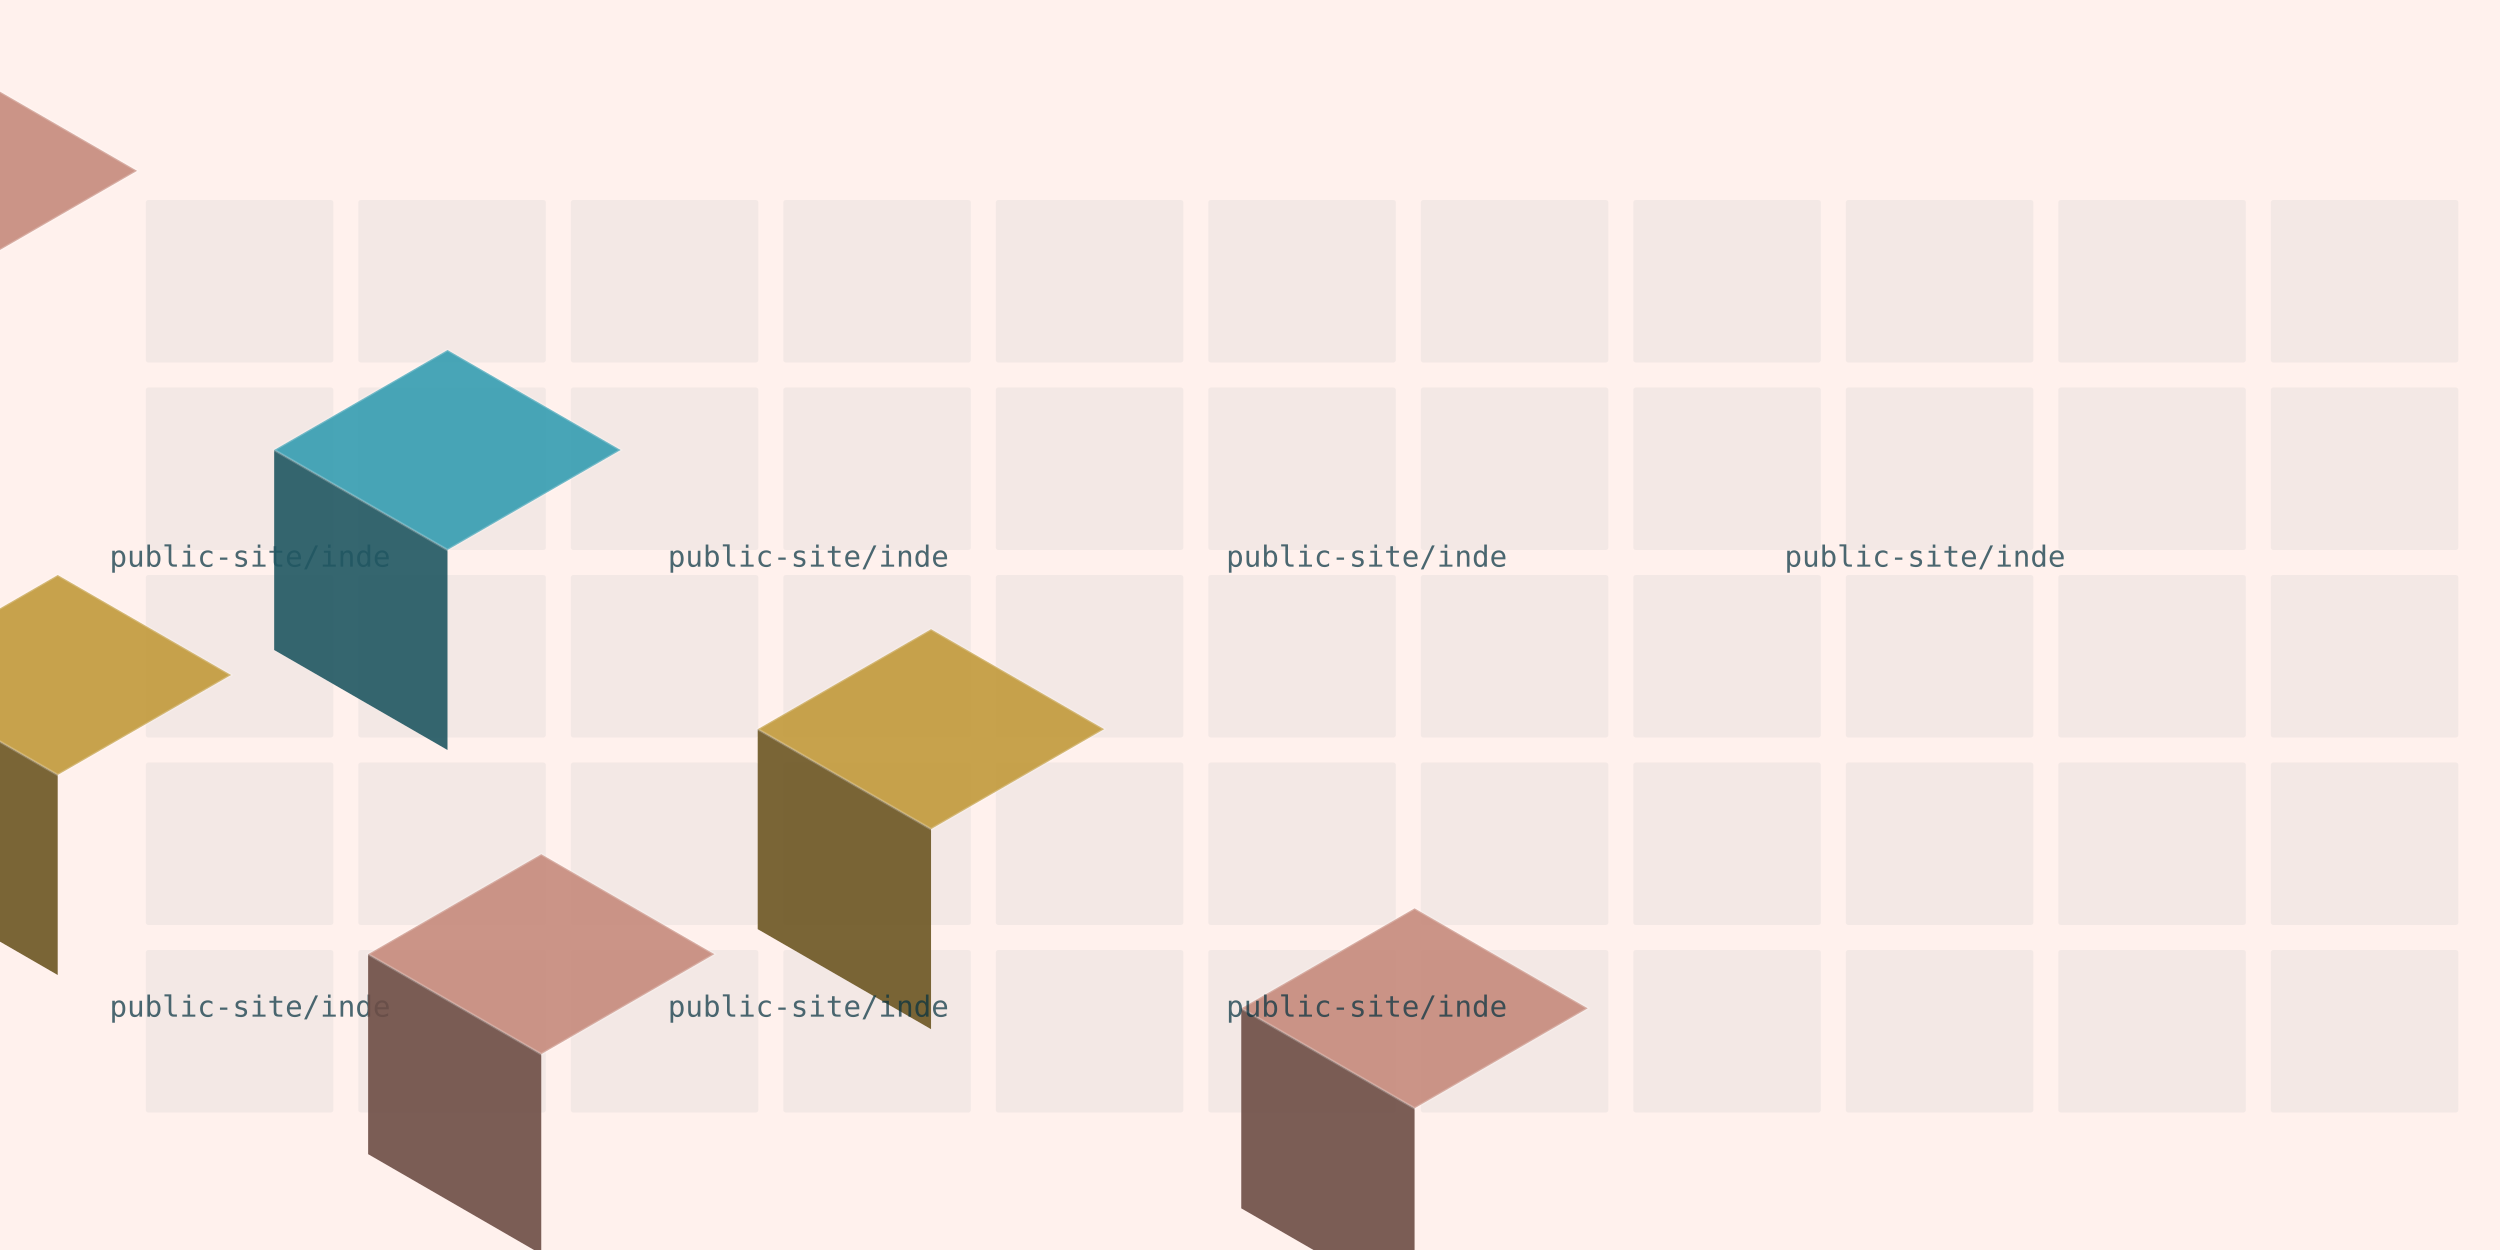
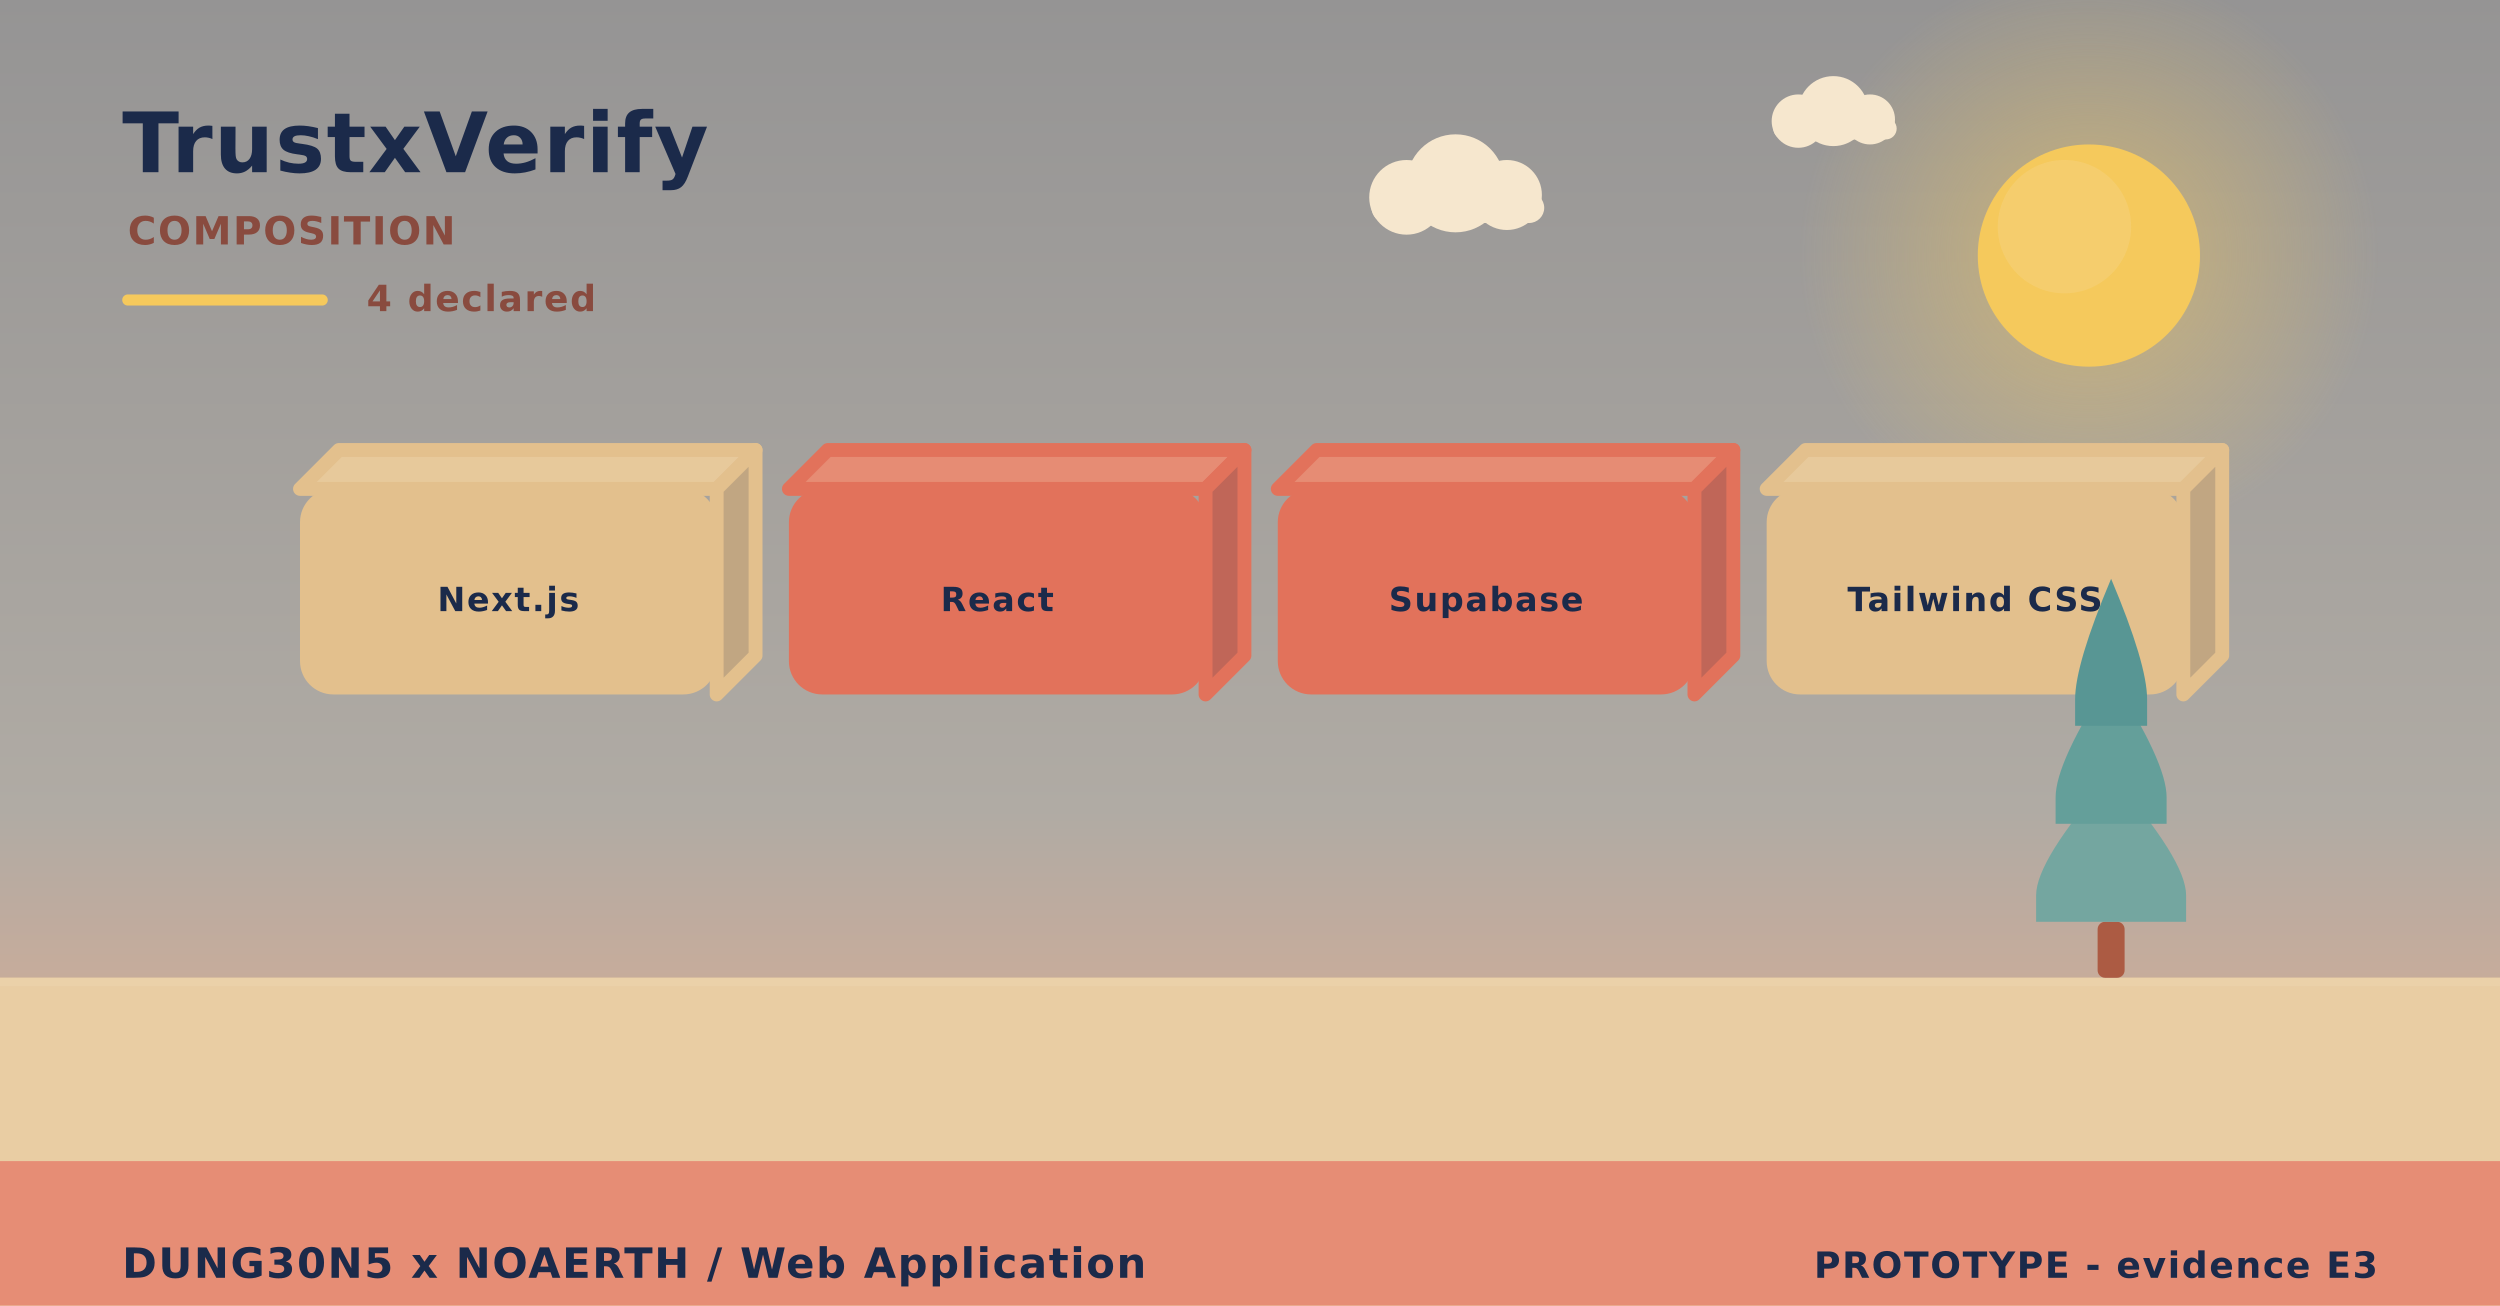
- <svg xmlns="http://www.w3.org/2000/svg" viewBox="0 0 1200 600" width="1200" height="600" role="img" aria-label="TrustxVerify component map">
-   <rect width="1200" height="600" fill="#fff1ed" />
-   <defs>
-     <linearGradient id="gc" x1="0" y1="0" x2="1" y2="1">
-       <stop offset="0%" stop-color="#c78c7e" />
-       <stop offset="100%" stop-color="#389eb2" />
-     </linearGradient>
-   </defs>
-   <rect x="70.00" y="96.00" width="90.00" height="78.00" rx="1.20" fill="#063241" opacity="0.05" />
-   <rect x="172.00" y="96.00" width="90.00" height="78.00" rx="1.20" fill="#063241" opacity="0.05" />
-   <rect x="274.00" y="96.00" width="90.00" height="78.00" rx="1.20" fill="#063241" opacity="0.05" />
-   <rect x="376.00" y="96.00" width="90.00" height="78.00" rx="1.20" fill="#063241" opacity="0.05" />
-   <rect x="478.00" y="96.00" width="90.00" height="78.00" rx="1.20" fill="#063241" opacity="0.05" />
-   <rect x="580.00" y="96.00" width="90.00" height="78.00" rx="1.20" fill="#063241" opacity="0.05" />
-   <rect x="682.00" y="96.00" width="90.00" height="78.00" rx="1.20" fill="#063241" opacity="0.05" />
-   <rect x="784.00" y="96.00" width="90.00" height="78.00" rx="1.20" fill="#063241" opacity="0.05" />
-   <rect x="886.00" y="96.00" width="90.00" height="78.00" rx="1.20" fill="#063241" opacity="0.05" />
-   <rect x="988.00" y="96.00" width="90.00" height="78.00" rx="1.20" fill="#063241" opacity="0.05" />
-   <rect x="1090.00" y="96.00" width="90.00" height="78.00" rx="1.20" fill="#063241" opacity="0.05" />
-   <rect x="70.00" y="186.00" width="90.00" height="78.00" rx="1.20" fill="#063241" opacity="0.05" />
-   <rect x="172.00" y="186.00" width="90.00" height="78.00" rx="1.20" fill="#063241" opacity="0.05" />
-   <rect x="274.00" y="186.00" width="90.00" height="78.00" rx="1.20" fill="#063241" opacity="0.05" />
-   <rect x="376.00" y="186.00" width="90.00" height="78.00" rx="1.20" fill="#063241" opacity="0.05" />
-   <rect x="478.00" y="186.00" width="90.00" height="78.00" rx="1.20" fill="#063241" opacity="0.05" />
-   <rect x="580.00" y="186.00" width="90.00" height="78.00" rx="1.20" fill="#063241" opacity="0.05" />
-   <rect x="682.00" y="186.00" width="90.00" height="78.00" rx="1.20" fill="#063241" opacity="0.05" />
-   <rect x="784.00" y="186.00" width="90.00" height="78.00" rx="1.20" fill="#063241" opacity="0.05" />
-   <rect x="886.00" y="186.00" width="90.00" height="78.00" rx="1.20" fill="#063241" opacity="0.05" />
-   <rect x="988.00" y="186.00" width="90.00" height="78.00" rx="1.20" fill="#063241" opacity="0.05" />
-   <rect x="1090.00" y="186.00" width="90.00" height="78.00" rx="1.20" fill="#063241" opacity="0.05" />
-   <rect x="70.00" y="276.00" width="90.00" height="78.00" rx="1.20" fill="#063241" opacity="0.05" />
-   <rect x="172.00" y="276.00" width="90.00" height="78.00" rx="1.20" fill="#063241" opacity="0.05" />
-   <rect x="274.00" y="276.00" width="90.00" height="78.00" rx="1.20" fill="#063241" opacity="0.05" />
-   <rect x="376.00" y="276.00" width="90.00" height="78.00" rx="1.20" fill="#063241" opacity="0.05" />
-   <rect x="478.00" y="276.00" width="90.00" height="78.00" rx="1.20" fill="#063241" opacity="0.05" />
-   <rect x="580.00" y="276.00" width="90.00" height="78.00" rx="1.20" fill="#063241" opacity="0.05" />
-   <rect x="682.00" y="276.00" width="90.00" height="78.00" rx="1.20" fill="#063241" opacity="0.05" />
-   <rect x="784.00" y="276.00" width="90.00" height="78.00" rx="1.20" fill="#063241" opacity="0.05" />
-   <rect x="886.00" y="276.00" width="90.00" height="78.00" rx="1.20" fill="#063241" opacity="0.05" />
-   <rect x="988.00" y="276.00" width="90.00" height="78.00" rx="1.20" fill="#063241" opacity="0.05" />
-   <rect x="1090.00" y="276.00" width="90.00" height="78.00" rx="1.20" fill="#063241" opacity="0.05" />
-   <rect x="70.00" y="366.00" width="90.00" height="78.00" rx="1.20" fill="#063241" opacity="0.05" />
-   <rect x="172.00" y="366.00" width="90.00" height="78.00" rx="1.20" fill="#063241" opacity="0.05" />
-   <rect x="274.00" y="366.00" width="90.00" height="78.00" rx="1.20" fill="#063241" opacity="0.05" />
-   <rect x="376.00" y="366.00" width="90.00" height="78.00" rx="1.20" fill="#063241" opacity="0.05" />
-   <rect x="478.00" y="366.00" width="90.00" height="78.00" rx="1.20" fill="#063241" opacity="0.05" />
-   <rect x="580.00" y="366.00" width="90.00" height="78.00" rx="1.20" fill="#063241" opacity="0.05" />
-   <rect x="682.00" y="366.00" width="90.00" height="78.00" rx="1.20" fill="#063241" opacity="0.05" />
-   <rect x="784.00" y="366.00" width="90.00" height="78.00" rx="1.20" fill="#063241" opacity="0.05" />
-   <rect x="886.00" y="366.00" width="90.00" height="78.00" rx="1.20" fill="#063241" opacity="0.05" />
-   <rect x="988.00" y="366.00" width="90.00" height="78.00" rx="1.20" fill="#063241" opacity="0.05" />
-   <rect x="1090.00" y="366.00" width="90.00" height="78.00" rx="1.20" fill="#063241" opacity="0.05" />
-   <rect x="70.00" y="456.00" width="90.00" height="78.00" rx="1.20" fill="#063241" opacity="0.05" />
-   <rect x="172.00" y="456.00" width="90.00" height="78.00" rx="1.20" fill="#063241" opacity="0.05" />
-   <rect x="274.00" y="456.00" width="90.00" height="78.00" rx="1.20" fill="#063241" opacity="0.05" />
-   <rect x="376.00" y="456.00" width="90.00" height="78.00" rx="1.20" fill="#063241" opacity="0.05" />
-   <rect x="478.00" y="456.00" width="90.00" height="78.00" rx="1.20" fill="#063241" opacity="0.05" />
-   <rect x="580.00" y="456.00" width="90.00" height="78.00" rx="1.20" fill="#063241" opacity="0.05" />
-   <rect x="682.00" y="456.00" width="90.00" height="78.00" rx="1.20" fill="#063241" opacity="0.05" />
-   <rect x="784.00" y="456.00" width="90.00" height="78.00" rx="1.20" fill="#063241" opacity="0.05" />
-   <rect x="886.00" y="456.00" width="90.00" height="78.00" rx="1.20" fill="#063241" opacity="0.05" />
-   <rect x="988.00" y="456.00" width="90.00" height="78.00" rx="1.20" fill="#063241" opacity="0.05" />
-   <rect x="1090.00" y="456.00" width="90.00" height="78.00" rx="1.20" fill="#063241" opacity="0.05" />
-   <g transform="rotate(0 120 140)">
-     <polygon points="-17.3,34.0 65.8,82.0 -17.3,130.0 -100.5,82.0" fill="#c78c7e" opacity="0.92" />
-     <polygon points="-100.5,82.0 -17.3,130.0 -17.3,226.0 -100.5,178.0" fill="#6d4d45" opacity="0.9" />
-     <polygon points="-17.3,34.0 65.8,82.0 -17.3,130.0 -100.5,82.0" fill="none" stroke="rgba(255,255,255,0.220)" stroke-width="1.2" />
-     <animateTransform attributeName="transform" type="rotate" values="-32.0 0.00 0.00 0.0 0.00 0.00" dur="6.35s" begin="0.0s" repeatCount="indefinite" />
+ <svg xmlns="http://www.w3.org/2000/svg" width="900" height="470" viewBox="0 0 900 470" role="img" aria-label="TrustxVerify - how it is composed">
+   <linearGradient id="skyc" x1="0" y1="0" x2="0" y2="1">
+     <stop offset="0" stop-color="#959494" />
+     <stop offset="0.62" stop-color="#b0aba4" />
+     <stop offset="1" stop-color="#f3ad8a" />
+   </linearGradient>
+   <rect width="900" height="470" fill="url(#skyc)" />
+   <radialGradient id="sunc">
+     <stop offset="0.35" stop-color="#f5c95c" stop-opacity="0.34" />
+     <stop offset="1" stop-color="#f5c95c" stop-opacity="0" />
+   </radialGradient>
+   <circle cx="752" cy="92" r="104" fill="url(#sunc)" />
+   <circle cx="752" cy="92" r="40" fill="#f5c95c" />
+   <circle cx="743.2" cy="81.6" r="24" fill="#f5d27e" opacity="0.5" />
+   <g>
+     <circle cx="524" cy="66" r="17.64" fill="#f6e7ce" />
+     <circle cx="506.36" cy="71.04" r="13.44" fill="#f6e7ce" />
+     <circle cx="542.48" cy="70.2" r="12.6" fill="#f6e7ce" />
+     <rect x="493.76" y="69.36" width="62.16" height="10.92" rx="5.46" fill="#f6e7ce" />
+     <animateTransform attributeName="transform" type="translate" values="0 0;24 0;0 0" dur="36s" begin="0s" repeatCount="indefinite" />
  </g>
-   <text x="120" y="272" font-family="ui-monospace,Menlo,monospace" font-size="14" fill="rgba(6,50,65,0.720)" text-anchor="middle">public-site/inde</text>
-   <g transform="rotate(0 388 140)">
-     <polygon points="214.8,168.0 297.9,216.0 214.8,264.0 131.6,216.0" fill="#389eb2" opacity="0.92" />
-     <polygon points="131.6,216.0 214.8,264.0 214.8,360.0 131.6,312.0" fill="#1f5762" opacity="0.9" />
-     <polygon points="214.8,168.0 297.9,216.0 214.8,264.0 131.6,216.0" fill="none" stroke="rgba(255,255,255,0.220)" stroke-width="1.2" />
-     <animateTransform attributeName="transform" type="rotate" values="-32.0 0.00 0.00 0.0 0.00 0.00" dur="6.35s" begin="0.4s" repeatCount="indefinite" />
+   <g>
+     <circle cx="660" cy="40" r="12.6" fill="#f6e7ce" />
+     <circle cx="647.4" cy="43.6" r="9.6" fill="#f6e7ce" />
+     <circle cx="673.2" cy="43" r="9" fill="#f6e7ce" />
+     <rect x="638.4" y="42.4" width="44.4" height="7.8" rx="3.9" fill="#f6e7ce" />
+     <animateTransform attributeName="transform" type="translate" values="0 0;-18 0;0 0" dur="46s" begin="3s" repeatCount="indefinite" />
  </g>
-   <text x="388" y="272" font-family="ui-monospace,Menlo,monospace" font-size="14" fill="rgba(6,50,65,0.720)" text-anchor="middle">public-site/inde</text>
-   <g transform="rotate(0 656 140)">
-     <polygon points="446.9,302.0 530.0,350.0 446.9,398.0 363.7,350.0" fill="#c29b3e" opacity="0.92" />
-     <polygon points="363.7,350.0 446.9,398.0 446.9,494.0 363.7,446.0" fill="#6b5522" opacity="0.9" />
-     <polygon points="446.9,302.0 530.0,350.0 446.9,398.0 363.7,350.0" fill="none" stroke="rgba(255,255,255,0.220)" stroke-width="1.2" />
-     <animateTransform attributeName="transform" type="rotate" values="-32.0 0.00 0.00 0.0 0.00 0.00" dur="6.35s" begin="0.8s" repeatCount="indefinite" />
+   <rect x="0" y="352" width="900" height="118" fill="#e9cda3" />
+   <rect x="0" y="352" width="900" height="3" fill="#ebd1a9" />
+   <text x="44" y="62" font-family="Verdana,DejaVu Sans,sans-serif" font-size="30" font-weight="700" letter-spacing="0.6" fill="#1b2a4a" text-anchor="start">TrustxVerify</text>
+   <text x="46" y="88" font-family="Verdana,DejaVu Sans,sans-serif" font-size="14" font-weight="700" letter-spacing="0.6" fill="#894b3f" text-anchor="start">COMPOSITION</text>
+   <rect x="44" y="106" width="74" height="4" rx="2" fill="#f5c95c" />
+   <text x="132" y="112" font-family="Verdana,DejaVu Sans,sans-serif" font-size="13" font-weight="700" letter-spacing="0.6" fill="#894b3f" text-anchor="start">4 declared</text>
+   <g>
+     <path d="M108,176 L258,176 L272,162 L122,162 Z" fill="#e7c99b" stroke="#e3c08d" stroke-width="5" stroke-linejoin="round" />
+     <path d="M258,176 L272,162 L272,236 L258,250 Z" fill="#c1a682" stroke="#e3c08d" stroke-width="5" stroke-linejoin="round" />
+     <rect x="108" y="176" width="150" height="74" rx="12" fill="#e3c08d" />
+     <animateTransform attributeName="transform" type="translate" values="0 10;0 0" dur="0.75s" begin="0s" fill="freeze" />
  </g>
-   <text x="656" y="272" font-family="ui-monospace,Menlo,monospace" font-size="14" fill="rgba(6,50,65,0.720)" text-anchor="middle">public-site/inde</text>
-   <g transform="rotate(0 924 140)">
-     <polygon points="679.0,436.0 762.1,484.0 679.0,532.0 595.8,484.0" fill="#c78c7e" opacity="0.92" />
-     <polygon points="595.8,484.0 679.0,532.0 679.0,628.0 595.8,580.0" fill="#6d4d45" opacity="0.9" />
-     <polygon points="679.0,436.0 762.1,484.0 679.0,532.0 595.8,484.0" fill="none" stroke="rgba(255,255,255,0.220)" stroke-width="1.2" />
-     <animateTransform attributeName="transform" type="rotate" values="-32.0 0.00 0.00 0.0 0.00 0.00" dur="6.35s" begin="1.2s" repeatCount="indefinite" />
+   <text x="183" y="220" font-family="Verdana,DejaVu Sans,sans-serif" font-size="12" font-weight="700" letter-spacing="0.6" fill="#1b2a4a" text-anchor="middle">Next.js</text>
+   <g>
+     <path d="M284,176 L434,176 L448,162 L298,162 Z" fill="#e68c74" stroke="#e2725b" stroke-width="5" stroke-linejoin="round" />
+     <path d="M434,176 L448,162 L448,236 L434,250 Z" fill="#c06658" stroke="#e2725b" stroke-width="5" stroke-linejoin="round" />
+     <rect x="284" y="176" width="150" height="74" rx="12" fill="#e2725b" />
+     <animateTransform attributeName="transform" type="translate" values="0 10;0 0" dur="0.75s" begin="0.16s" fill="freeze" />
  </g>
-   <text x="924" y="272" font-family="ui-monospace,Menlo,monospace" font-size="14" fill="rgba(6,50,65,0.720)" text-anchor="middle">public-site/inde</text>
-   <g transform="rotate(0 120 356)">
-     <polygon points="-204.4,142.0 -121.2,190.0 -204.4,238.0 -287.5,190.0" fill="#389eb2" opacity="0.92" />
-     <polygon points="-287.5,190.0 -204.4,238.0 -204.4,334.0 -287.5,286.0" fill="#1f5762" opacity="0.9" />
-     <polygon points="-204.4,142.0 -121.2,190.0 -204.4,238.0 -287.5,190.0" fill="none" stroke="rgba(255,255,255,0.220)" stroke-width="1.2" />
-     <animateTransform attributeName="transform" type="rotate" values="-32.0 0.00 0.00 0.0 0.00 0.00" dur="6.35s" begin="1.6s" repeatCount="indefinite" />
+   <text x="359" y="220" font-family="Verdana,DejaVu Sans,sans-serif" font-size="12" font-weight="700" letter-spacing="0.6" fill="#1b2a4a" text-anchor="middle">React</text>
+   <g>
+     <path d="M460,176 L610,176 L624,162 L474,162 Z" fill="#e68c74" stroke="#e2725b" stroke-width="5" stroke-linejoin="round" />
+     <path d="M610,176 L624,162 L624,236 L610,250 Z" fill="#c06658" stroke="#e2725b" stroke-width="5" stroke-linejoin="round" />
+     <rect x="460" y="176" width="150" height="74" rx="12" fill="#e2725b" />
+     <animateTransform attributeName="transform" type="translate" values="0 10;0 0" dur="0.75s" begin="0.32s" fill="freeze" />
  </g>
-   <text x="120" y="488" font-family="ui-monospace,Menlo,monospace" font-size="14" fill="rgba(6,50,65,0.720)" text-anchor="middle">public-site/inde</text>
-   <g transform="rotate(0 388 356)">
-     <polygon points="27.7,276.0 110.9,324.0 27.7,372.0 -55.4,324.0" fill="#c29b3e" opacity="0.92" />
-     <polygon points="-55.4,324.0 27.7,372.0 27.7,468.0 -55.4,420.0" fill="#6b5522" opacity="0.9" />
-     <polygon points="27.7,276.0 110.9,324.0 27.7,372.0 -55.4,324.0" fill="none" stroke="rgba(255,255,255,0.220)" stroke-width="1.2" />
-     <animateTransform attributeName="transform" type="rotate" values="-32.0 0.00 0.00 0.0 0.00 0.00" dur="6.35s" begin="2.0s" repeatCount="indefinite" />
+   <text x="535" y="220" font-family="Verdana,DejaVu Sans,sans-serif" font-size="12" font-weight="700" letter-spacing="0.6" fill="#1b2a4a" text-anchor="middle">Supabase</text>
+   <g>
+     <path d="M636,176 L786,176 L800,162 L650,162 Z" fill="#e7c99b" stroke="#e3c08d" stroke-width="5" stroke-linejoin="round" />
+     <path d="M786,176 L800,162 L800,236 L786,250 Z" fill="#c1a682" stroke="#e3c08d" stroke-width="5" stroke-linejoin="round" />
+     <rect x="636" y="176" width="150" height="74" rx="12" fill="#e3c08d" />
+     <animateTransform attributeName="transform" type="translate" values="0 10;0 0" dur="0.75s" begin="0.48s" fill="freeze" />
  </g>
-   <text x="388" y="488" font-family="ui-monospace,Menlo,monospace" font-size="14" fill="rgba(6,50,65,0.720)" text-anchor="middle">public-site/inde</text>
-   <g transform="rotate(0 656 356)">
-     <polygon points="259.8,410.0 342.9,458.0 259.8,506.0 176.7,458.0" fill="#c78c7e" opacity="0.92" />
-     <polygon points="176.7,458.0 259.8,506.0 259.8,602.0 176.7,554.0" fill="#6d4d45" opacity="0.9" />
-     <polygon points="259.8,410.0 342.9,458.0 259.8,506.0 176.7,458.0" fill="none" stroke="rgba(255,255,255,0.220)" stroke-width="1.2" />
-     <animateTransform attributeName="transform" type="rotate" values="-32.0 0.00 0.00 0.0 0.00 0.00" dur="6.35s" begin="2.4s" repeatCount="indefinite" />
-   </g>
-   <text x="656" y="488" font-family="ui-monospace,Menlo,monospace" font-size="14" fill="rgba(6,50,65,0.720)" text-anchor="middle">public-site/inde</text>
+   <text x="711" y="220" font-family="Verdana,DejaVu Sans,sans-serif" font-size="12" font-weight="700" letter-spacing="0.6" fill="#1b2a4a" text-anchor="middle">Tailwind CSS</text>
+   <rect x="755.14" y="331.84" width="9.72" height="20.16" rx="2.7" fill="#ac5b43" />
+   <path d="M760,278.92 Q733,309.61 733,322.31 Q733,331.84 733,331.84 L787,331.84 Q787,331.84 787,322.31 Q787,309.61 760,278.92 Z" fill="#74a6a0" />
+   <path d="M760,243.64 Q740.02,274.33 740.02,287.03 Q740.02,296.56 740.02,296.56 L779.98,296.56 Q779.98,296.56 779.98,287.03 Q779.98,274.33 760,243.64 Z" fill="#649f9a" />
+   <path d="M760,208.36 Q747.04,239.05 747.04,251.75 Q747.04,261.28 747.04,261.28 L772.96,261.28 Q772.96,261.28 772.96,251.75 Q772.96,239.05 760,208.36 Z" fill="#589694" />
+   <rect x="0" y="418" width="900" height="52" rx="0" fill="#e68972" opacity="0.94" />
+   <text x="44" y="460" font-family="Verdana,DejaVu Sans,sans-serif" font-size="15" font-weight="700" letter-spacing="0.6" fill="#1b2a4a" text-anchor="start">DUNG30N5 x NOAERTH  /  Web Application</text>
+   <text x="856" y="460" font-family="Verdana,DejaVu Sans,sans-serif" font-size="13" font-weight="700" letter-spacing="0.6" fill="#1b2a4a" text-anchor="end">PROTOTYPE  -  evidence E3</text>
</svg>
